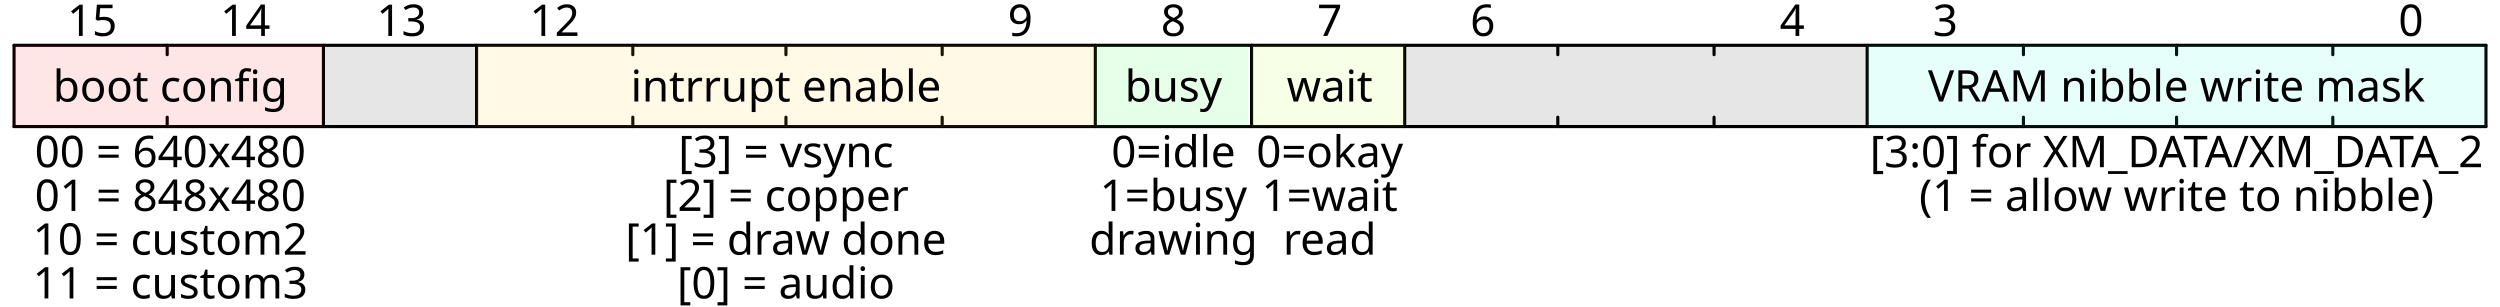
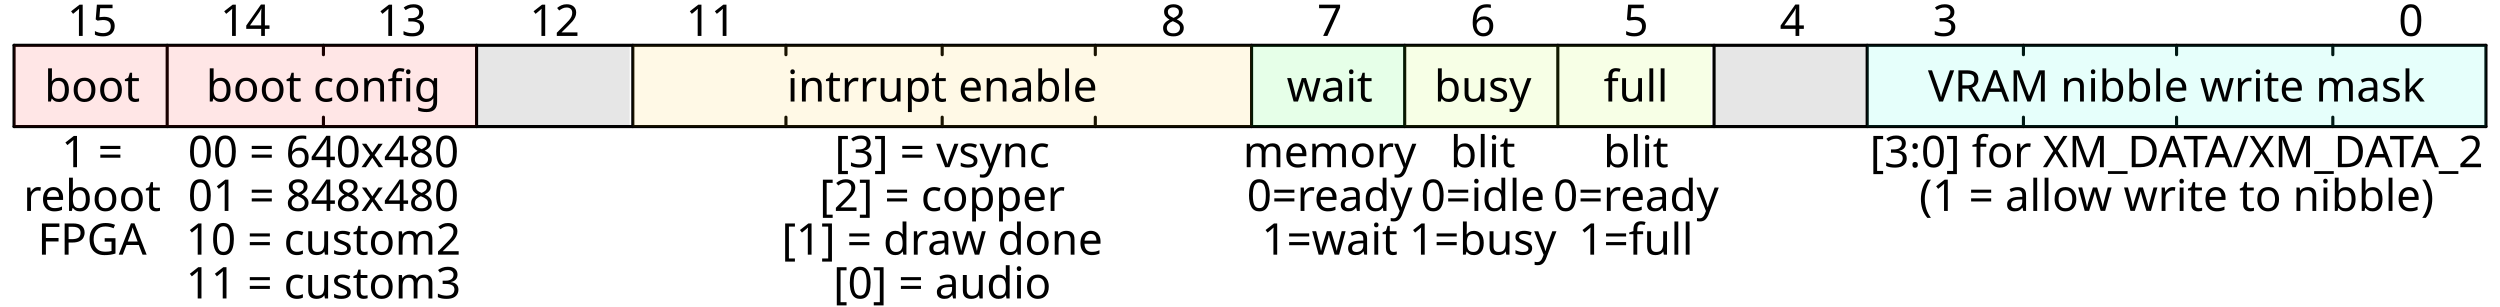
- <svg xmlns="http://www.w3.org/2000/svg" width="800" height="98" style="background-color:white" viewBox="0 0 800 98" class="WaveDrom">
+ <svg xmlns="http://www.w3.org/2000/svg" width="800" height="98" viewBox="0 0 800 98" class="WaveDrom">
  <g transform="translate(0.5,0.5)" text-anchor="middle" font-size="14" font-family="sans-serif" font-weight="normal">
    <g transform="translate(4,14)">
      <g stroke="black" stroke-width="1" stroke-linecap="round">
        <line x2="791" />
        <line y2="26" />
        <line x2="791" y1="26" y2="26" />
        <line x1="791" x2="791" y2="26" />
        <line x1="742" x2="742" y2="3" />
        <line x1="742" x2="742" y1="26" y2="23" />
        <line x1="692" x2="692" y2="3" />
        <line x1="692" x2="692" y1="26" y2="23" />
        <line x1="643" x2="643" y2="3" />
        <line x1="643" x2="643" y1="26" y2="23" />
        <line x1="593" x2="593" y2="26" />
-         <line x1="544" x2="544" y2="3" />
-         <line x1="544" x2="544" y1="26" y2="23" />
-         <line x1="494" x2="494" y2="3" />
-         <line x1="494" x2="494" y1="26" y2="23" />
+         <line x1="544" x2="544" y2="26" />
+         <line x1="494" x2="494" y2="26" />
        <line x1="445" x2="445" y2="26" />
        <line x1="396" x2="396" y2="26" />
-         <line x1="346" x2="346" y2="26" />
+         <line x1="346" x2="346" y2="3" />
+         <line x1="346" x2="346" y1="26" y2="23" />
        <line x1="297" x2="297" y2="3" />
        <line x1="297" x2="297" y1="26" y2="23" />
        <line x1="247" x2="247" y2="3" />
        <line x1="247" x2="247" y1="26" y2="23" />
-         <line x1="198" x2="198" y2="3" />
-         <line x1="198" x2="198" y1="26" y2="23" />
+         <line x1="198" x2="198" y2="26" />
        <line x1="148" x2="148" y2="26" />
-         <line x1="99" x2="99" y2="26" />
-         <line x1="49" x2="49" y2="3" />
-         <line x1="49" x2="49" y1="26" y2="23" />
+         <line x1="99" x2="99" y2="3" />
+         <line x1="99" x2="99" y1="26" y2="23" />
+         <line x1="49" x2="49" y2="26" />
      </g>
      <g>
        <g>
          <rect x="593" width="198" height="26" style="fill-opacity:0.1;fill:hsl(170,100%,50%)" />
-           <rect x="445" width="148" height="26" style="fill-opacity:0.1" />
-           <rect x="396" width="49" height="26" style="fill-opacity:0.1;fill:hsl(80,100%,50%)" />
-           <rect x="346" width="49" height="26" style="fill-opacity:0.1;fill:hsl(126,100%,50%)" />
-           <rect x="148" width="198" height="26" style="fill-opacity:0.1;fill:hsl(45,100%,50%)" />
-           <rect x="99" width="49" height="26" style="fill-opacity:0.1" />
-           <rect width="99" height="26" style="fill-opacity:0.1;fill:hsl(0,100%,50%)" />
+           <rect x="544" width="49" height="26" style="fill-opacity:0.1" />
+           <rect x="494" width="49" height="26" style="fill-opacity:0.1;fill:hsl(80,100%,50%)" />
+           <rect x="445" width="49" height="26" style="fill-opacity:0.1;fill:hsl(80,100%,50%)" />
+           <rect x="396" width="49" height="26" style="fill-opacity:0.1;fill:hsl(126,100%,50%)" />
+           <rect x="198" width="198" height="26" style="fill-opacity:0.1;fill:hsl(45,100%,50%)" />
+           <rect x="148" width="49" height="26" style="fill-opacity:0.1" />
+           <rect x="49" width="99" height="26" style="fill-opacity:0.1;fill:hsl(0,100%,50%)" />
+           <rect width="49" height="26" style="fill-opacity:0.1;fill:hsl(0,100%,50%)" />
        </g>
        <g transform="translate(25,-3)">
          <text x="742">0</text>
          <text x="593">3</text>
          <text x="544">4</text>
+           <text x="494">5</text>
          <text x="445">6</text>
          <text x="396">7</text>
          <text x="346">8</text>
-           <text x="297">9</text>
+           <text x="198">11</text>
          <text x="148">12</text>
          <text x="99">13</text>
          <text x="49">14</text>
          <text>15</text>
        </g>
        <g transform="translate(25,18)">
          <text x="667">
            <tspan>VRAM nibble write mask</tspan>
          </text>
+           <text x="494">
+             <tspan>full</tspan>
+           </text>
+           <text x="445">
+             <tspan>busy</tspan>
+           </text>
          <text x="396">
            <tspan>wait</tspan>
          </text>
-           <text x="346">
-             <tspan>busy</tspan>
-           </text>
-           <text x="222">
+           <text x="272">
            <tspan>intrrupt enable</tspan>
          </text>
-           <text x="25">
+           <text x="74">
            <tspan>boot config</tspan>
+           </text>
+           <text>
+             <tspan>boot</tspan>
          </text>
        </g>
        <g transform="translate(25,39)">
          <g>
            <text x="667">
              <tspan>[3:0] for XM_DATA/XM_DATA_2</tspan>
            </text>
            <text x="667" y="14">
              <tspan>(1 = allow write to nibble)</tspan>
            </text>
          </g>
          <g>
-             <text x="396">
-               <tspan>0=okay</tspan>
+             <text x="494">
+               <tspan>blit</tspan>
            </text>
-             <text x="396" y="14">
-               <tspan>1=wait</tspan>
+             <text x="494" y="14">
+               <tspan>0=ready</tspan>
            </text>
-             <text x="396" y="28">
-               <tspan>read</tspan>
+             <text x="494" y="28">
+               <tspan>1=full</tspan>
            </text>
          </g>
          <g>
-             <text x="346">
+             <text x="445">
+               <tspan>blit</tspan>
+             </text>
+             <text x="445" y="14">
              <tspan>0=idle</tspan>
            </text>
-             <text x="346" y="14">
+             <text x="445" y="28">
              <tspan>1=busy</tspan>
-             </text>
-             <text x="346" y="28">
-               <tspan>drawing</tspan>
            </text>
          </g>
          <g>
-             <text x="222">
+             <text x="396">
+               <tspan>memory</tspan>
+             </text>
+             <text x="396" y="14">
+               <tspan>0=ready</tspan>
+             </text>
+             <text x="396" y="28">
+               <tspan>1=wait</tspan>
+             </text>
+           </g>
+           <g>
+             <text x="272">
              <tspan>[3] = vsync</tspan>
            </text>
-             <text x="222" y="14">
+             <text x="272" y="14">
              <tspan>[2] = copper</tspan>
            </text>
-             <text x="222" y="28">
+             <text x="272" y="28">
              <tspan>[1] = draw done</tspan>
            </text>
-             <text x="222" y="42">
+             <text x="272" y="42">
              <tspan>[0] = audio</tspan>
            </text>
          </g>
          <g>
-             <text x="25">
+             <text x="74">
              <tspan>00 = 640x480</tspan>
            </text>
-             <text x="25" y="14">
+             <text x="74" y="14">
              <tspan>01 = 848x480</tspan>
            </text>
-             <text x="25" y="28">
+             <text x="74" y="28">
              <tspan>10 = custom2</tspan>
            </text>
-             <text x="25" y="42">
+             <text x="74" y="42">
              <tspan>11 = custom3</tspan>
+             </text>
+           </g>
+           <g>
+             <text>
+               <tspan>1 =</tspan>
+             </text>
+             <text y="14">
+               <tspan>reboot</tspan>
+             </text>
+             <text y="28">
+               <tspan>FPGA</tspan>
            </text>
          </g>
        </g>
      </g>
    </g>
  </g>
</svg>
